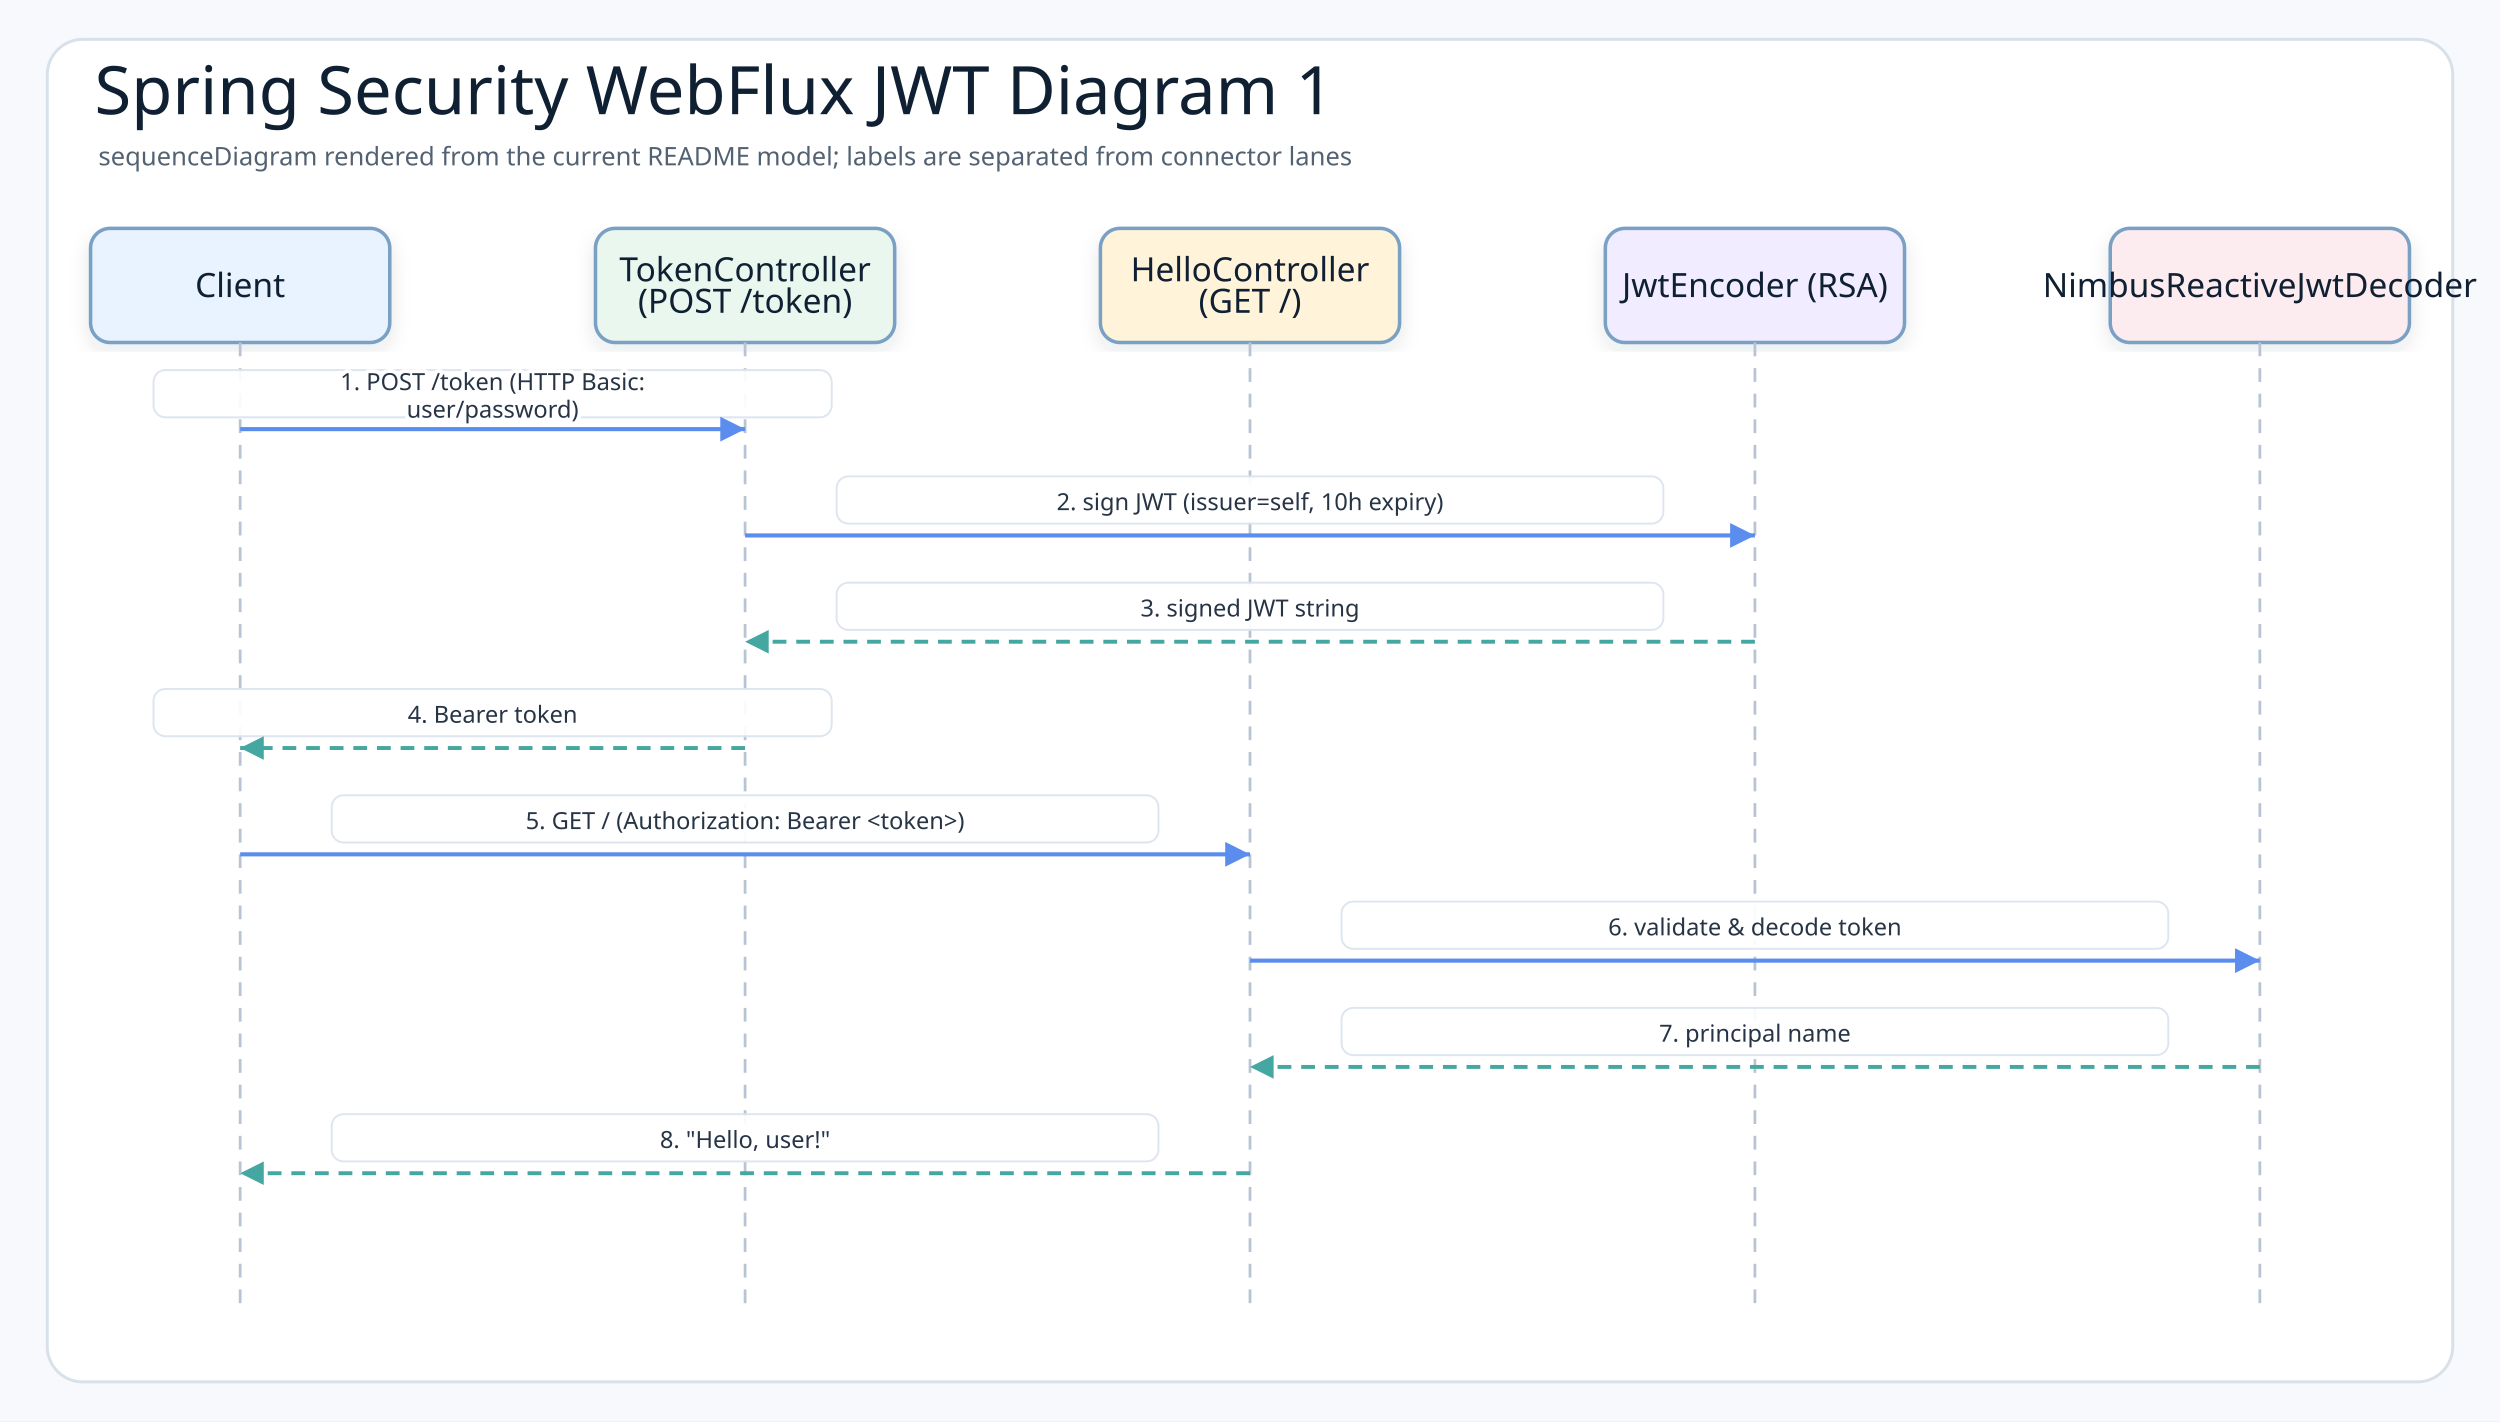
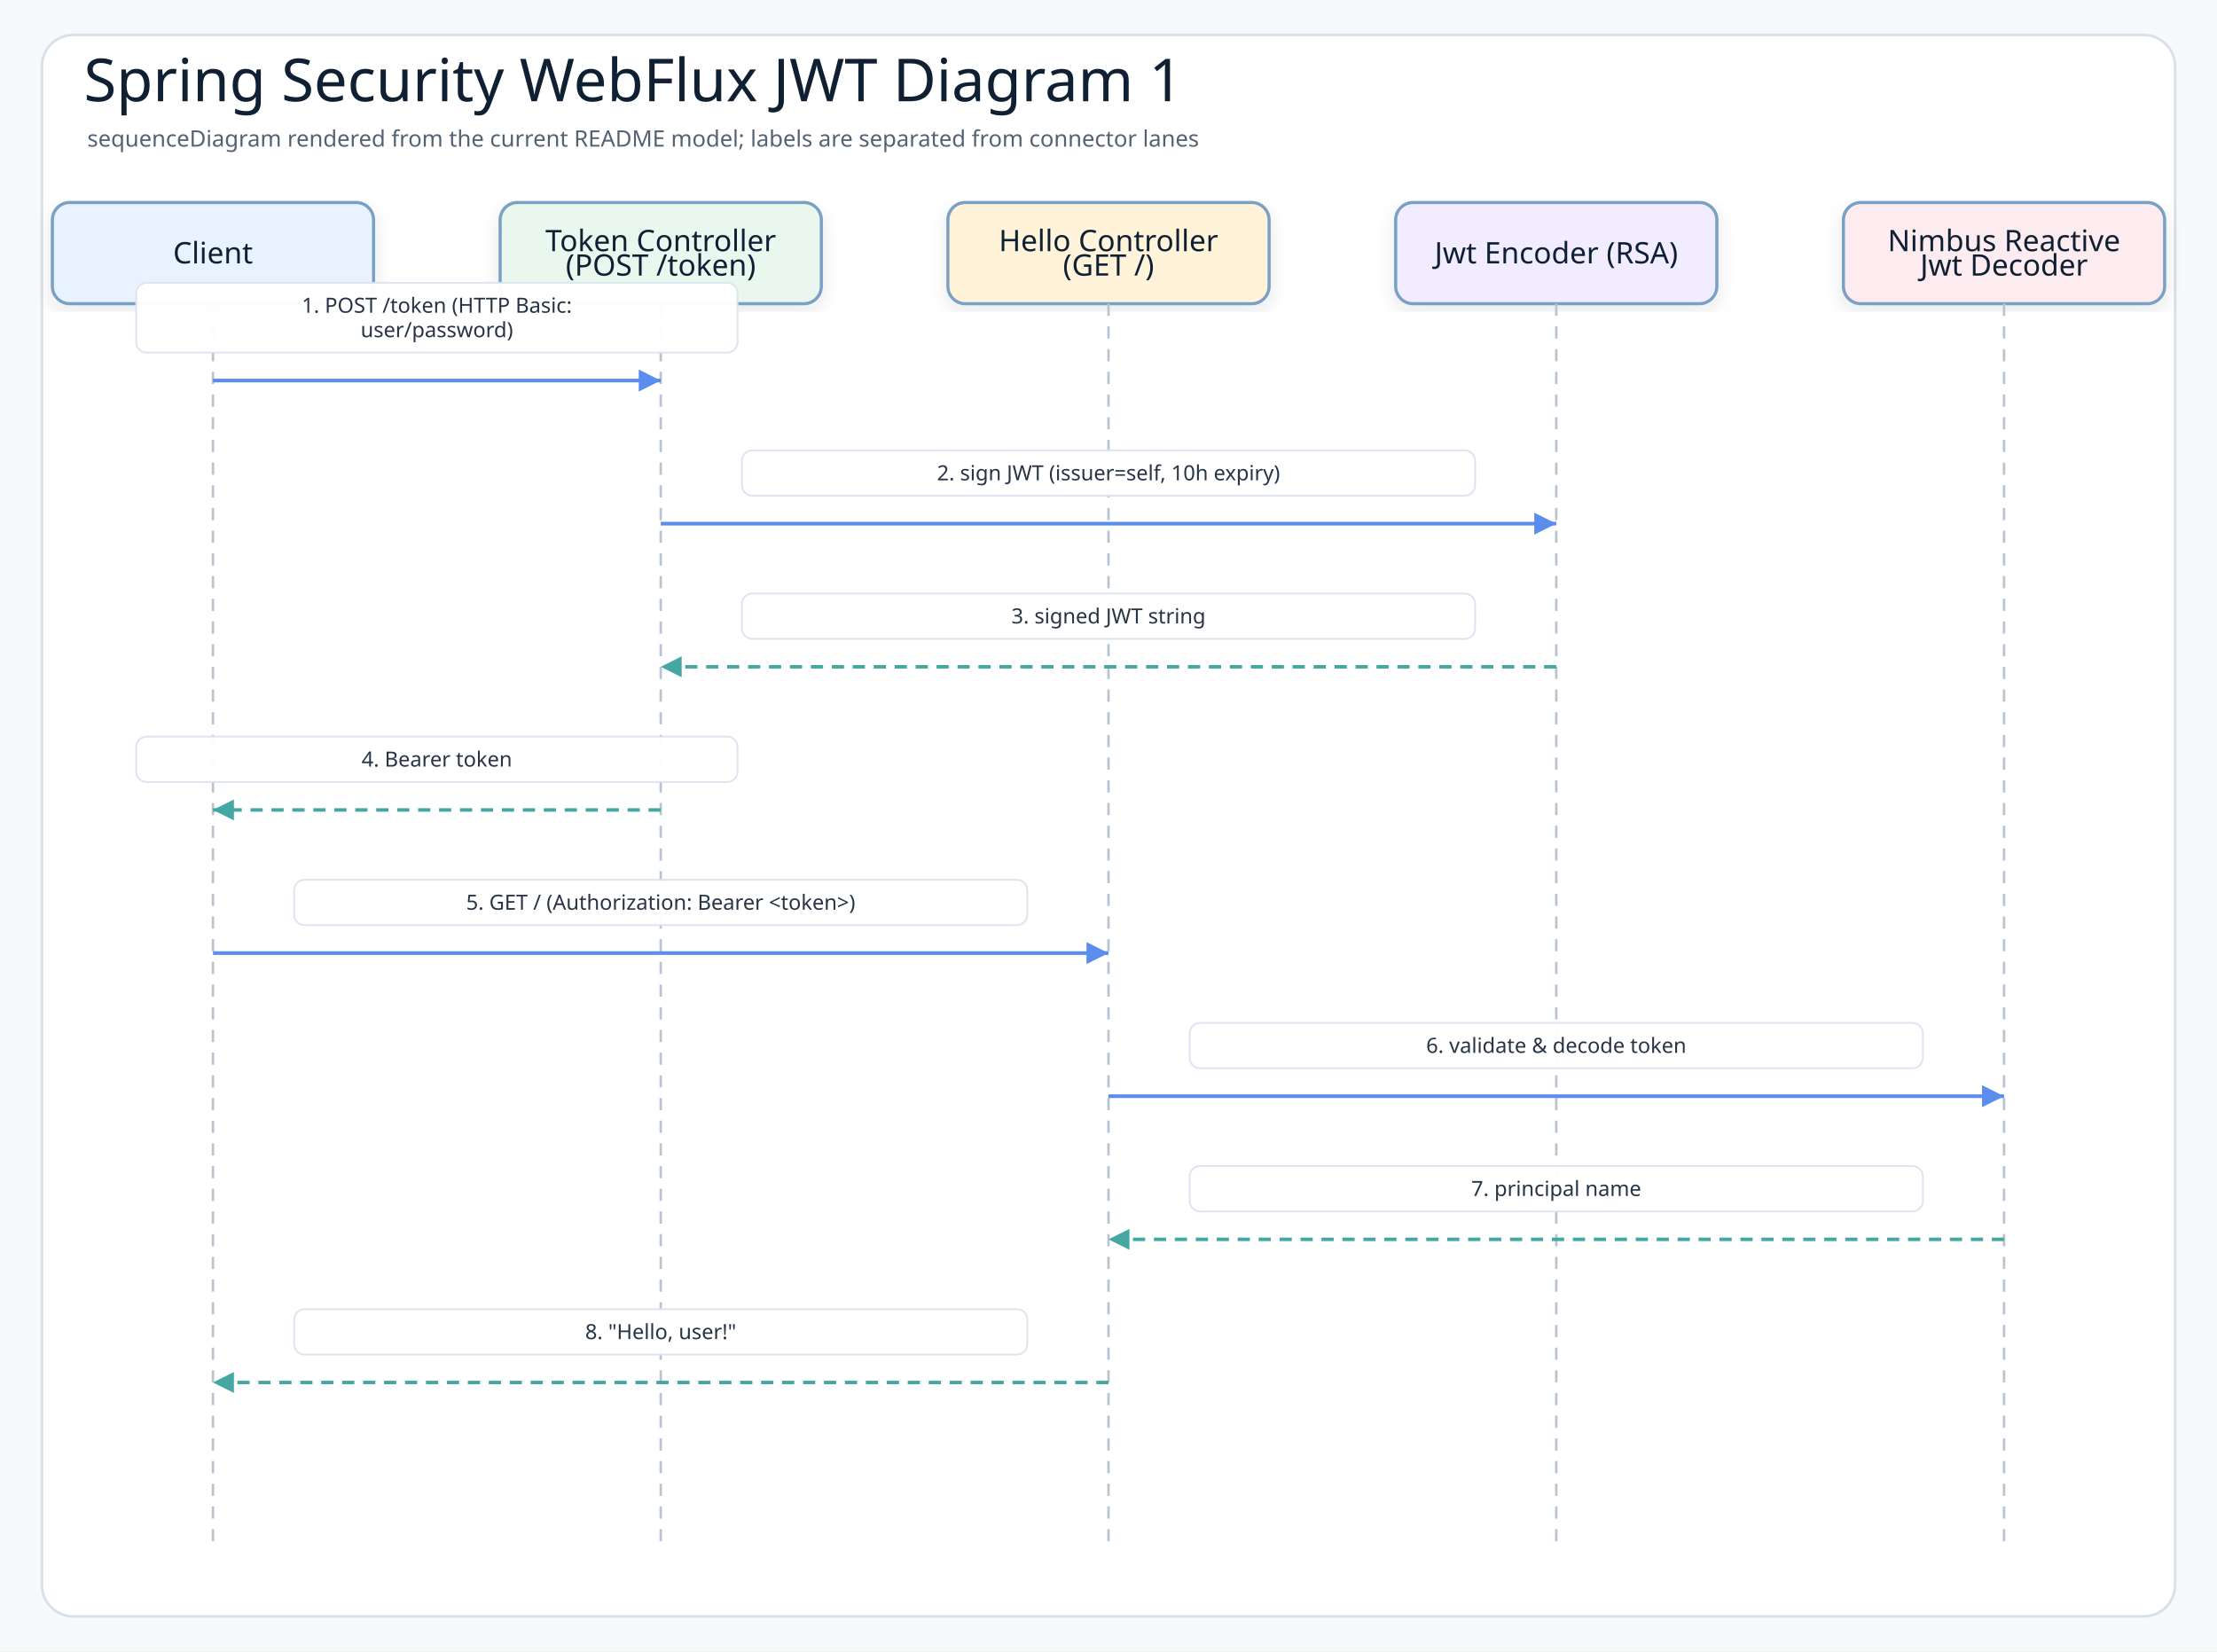
- <svg xmlns="http://www.w3.org/2000/svg" width="1270" height="722" viewBox="0 0 1270 722" role="img" aria-label="Spring Security WebFlux JWT Diagram 1">
+ <svg xmlns="http://www.w3.org/2000/svg" width="1270" height="946" viewBox="0 0 1270 946" role="img" aria-label="Spring Security WebFlux JWT Diagram 1">
  <defs>
    <filter id="shadow" x="-8%" y="-8%" width="116%" height="116%">
      <feDropShadow dx="0" dy="4" stdDeviation="5" flood-color="#1f2937" flood-opacity="0.10" />
    </filter>
    <marker id="arrowBlue" markerWidth="8" markerHeight="8" refX="7" refY="4" orient="auto" markerUnits="strokeWidth">
      <path d="M1 1 L7 4 L1 7 Z" fill="#5b8def" />
    </marker>
    <marker id="arrowTeal" markerWidth="8" markerHeight="8" refX="7" refY="4" orient="auto" markerUnits="strokeWidth">
      <path d="M1 1 L7 4 L1 7 Z" fill="#45a7a1" />
    </marker>
    <style>
    .canvas{fill:#f7f9fc}
    .frame{fill:#ffffff;stroke:#d8e0ea;stroke-width:1.5}
    .title{font-family:"Architects Daughter";font-size:34px;fill:#102033}
    .subtitle{font-family:"Comic Mono";font-size:13px;fill:#536273}
    .actor{font-family:"Architects Daughter";font-size:17px;fill:#102033}
    .detail{font-family:"Comic Mono";font-size:11px;fill:#536273}
    .message{font-family:"Comic Mono";font-size:12px;fill:#263445;paint-order:stroke;stroke:#ffffff;stroke-width:4px;stroke-linejoin:round}
    .branch{font-family:"Architects Daughter";font-size:15px;fill:#1f3b57}
    .lifeline{stroke:#b8c4d3;stroke-width:1.4;stroke-dasharray:7 6}
    .call{stroke:#5b8def;stroke-width:2.1;fill:none;marker-end:url(#arrowBlue)}
    .return{stroke:#45a7a1;stroke-width:2;stroke-dasharray:7 5;fill:none;marker-end:url(#arrowTeal)}
    .box{stroke-width:1.8;filter:url(#shadow)}
  </style>
  </defs>
-   <rect class="canvas" width="1270" height="722" />
-   <rect class="frame" x="24" y="20" width="1222" height="682" rx="18" />
+   <rect class="canvas" width="1270" height="946" />
+   <rect class="frame" x="24" y="20" width="1222" height="906" rx="18" />
  <text class="title" x="48" y="58">Spring Security WebFlux JWT Diagram 1</text>
  <text class="subtitle" x="50" y="84">sequenceDiagram rendered from the current README model; labels are separated from connector lanes</text>
-   <rect class="box" x="46" y="116" width="152" height="58" rx="10" fill="#e8f3ff" stroke="#7aa0c4" />
+   <rect class="box" x="30" y="116" width="184" height="58" rx="10" fill="#e8f3ff" stroke="#7aa0c4" />
  <text class="actor" x="122" y="145" text-anchor="middle" dominant-baseline="middle">Client</text>
-   <line class="lifeline" x1="122" y1="174" x2="122" y2="664" />
-   <rect class="box" x="302.5" y="116" width="152" height="58" rx="10" fill="#eaf7ef" stroke="#7aa0c4" />
-   <text class="actor" x="378.5" y="137" text-anchor="middle" dominant-baseline="middle">TokenController</text>
-   <text class="actor" x="378.5" y="153" text-anchor="middle" dominant-baseline="middle">(POST /token)</text>
-   <line class="lifeline" x1="378.5" y1="174" x2="378.5" y2="664" />
-   <rect class="box" x="559" y="116" width="152" height="58" rx="10" fill="#fff3d9" stroke="#7aa0c4" />
-   <text class="actor" x="635" y="137" text-anchor="middle" dominant-baseline="middle">HelloController</text>
-   <text class="actor" x="635" y="153" text-anchor="middle" dominant-baseline="middle">(GET /)</text>
-   <line class="lifeline" x1="635" y1="174" x2="635" y2="664" />
-   <rect class="box" x="815.5" y="116" width="152" height="58" rx="10" fill="#f1ecff" stroke="#7aa0c4" />
-   <text class="actor" x="891.5" y="145" text-anchor="middle" dominant-baseline="middle">JwtEncoder (RSA)</text>
-   <line class="lifeline" x1="891.5" y1="174" x2="891.5" y2="664" />
-   <rect class="box" x="1072" y="116" width="152" height="58" rx="10" fill="#fdecef" stroke="#7aa0c4" />
-   <text class="actor" x="1148" y="145" text-anchor="middle" dominant-baseline="middle">NimbusReactiveJwtDecoder</text>
-   <line class="lifeline" x1="1148" y1="174" x2="1148" y2="664" />
-   <rect x="78" y="188" width="344.5" height="24" rx="6" fill="#ffffff" opacity="0.92" stroke="#dbe3ee" />
-   <text class="message" x="250.25" y="194" text-anchor="middle" dominant-baseline="middle">1. POST /token (HTTP Basic:</text>
-   <text class="message" x="250.25" y="208" text-anchor="middle" dominant-baseline="middle">user/password)</text>
+   <line class="lifeline" x1="122" y1="174" x2="122" y2="888" />
+   <rect class="box" x="286.5" y="116" width="184" height="58" rx="10" fill="#eaf7ef" stroke="#7aa0c4" />
+   <text class="actor" x="378.5" y="138" text-anchor="middle" dominant-baseline="middle">Token Controller</text>
+   <text class="actor" x="378.5" y="152" text-anchor="middle" dominant-baseline="middle">(POST /token)</text>
+   <line class="lifeline" x1="378.5" y1="174" x2="378.5" y2="888" />
+   <rect class="box" x="543" y="116" width="184" height="58" rx="10" fill="#fff3d9" stroke="#7aa0c4" />
+   <text class="actor" x="635" y="138" text-anchor="middle" dominant-baseline="middle">Hello Controller</text>
+   <text class="actor" x="635" y="152" text-anchor="middle" dominant-baseline="middle">(GET /)</text>
+   <line class="lifeline" x1="635" y1="174" x2="635" y2="888" />
+   <rect class="box" x="799.5" y="116" width="184" height="58" rx="10" fill="#f1ecff" stroke="#7aa0c4" />
+   <text class="actor" x="891.5" y="145" text-anchor="middle" dominant-baseline="middle">Jwt Encoder (RSA)</text>
+   <line class="lifeline" x1="891.5" y1="174" x2="891.5" y2="888" />
+   <rect class="box" x="1056" y="116" width="184" height="58" rx="10" fill="#fdecef" stroke="#7aa0c4" />
+   <text class="actor" x="1148" y="138" text-anchor="middle" dominant-baseline="middle">Nimbus Reactive</text>
+   <text class="actor" x="1148" y="152" text-anchor="middle" dominant-baseline="middle">Jwt Decoder</text>
+   <line class="lifeline" x1="1148" y1="174" x2="1148" y2="888" />
+   <rect x="78" y="162" width="344.5" height="40" rx="6" fill="#ffffff" opacity="0.95" stroke="#dbe3ee" />
+   <text class="message" x="250.25" y="175" text-anchor="middle" dominant-baseline="middle">1. POST /token (HTTP Basic:</text>
+   <text class="message" x="250.25" y="189" text-anchor="middle" dominant-baseline="middle">user/password)</text>
  <path class="call" d="M122 218 L378.5 218" />
-   <rect x="425" y="242" width="420" height="24" rx="6" fill="#ffffff" opacity="0.92" stroke="#dbe3ee" />
-   <text class="message" x="635" y="255" text-anchor="middle" dominant-baseline="middle">2. sign JWT (issuer=self, 10h expiry)</text>
-   <path class="call" d="M378.5 272 L891.5 272" />
-   <rect x="425" y="296" width="420" height="24" rx="6" fill="#ffffff" opacity="0.92" stroke="#dbe3ee" />
-   <text class="message" x="635" y="309" text-anchor="middle" dominant-baseline="middle">3. signed JWT string</text>
-   <path class="return" d="M891.5 326 L378.5 326" />
-   <rect x="78" y="350" width="344.5" height="24" rx="6" fill="#ffffff" opacity="0.92" stroke="#dbe3ee" />
-   <text class="message" x="250.25" y="363" text-anchor="middle" dominant-baseline="middle">4. Bearer token</text>
-   <path class="return" d="M378.5 380 L122 380" />
-   <rect x="168.5" y="404" width="420" height="24" rx="6" fill="#ffffff" opacity="0.92" stroke="#dbe3ee" />
-   <text class="message" x="378.5" y="417" text-anchor="middle" dominant-baseline="middle">5. GET / (Authorization: Bearer &lt;token&gt;)</text>
-   <path class="call" d="M122 434 L635 434" />
-   <rect x="681.5" y="458" width="420" height="24" rx="6" fill="#ffffff" opacity="0.92" stroke="#dbe3ee" />
-   <text class="message" x="891.5" y="471" text-anchor="middle" dominant-baseline="middle">6. validate &amp; decode token</text>
-   <path class="call" d="M635 488 L1148 488" />
-   <rect x="681.5" y="512" width="420" height="24" rx="6" fill="#ffffff" opacity="0.92" stroke="#dbe3ee" />
-   <text class="message" x="891.5" y="525" text-anchor="middle" dominant-baseline="middle">7. principal name</text>
-   <path class="return" d="M1148 542 L635 542" />
-   <rect x="168.5" y="566" width="420" height="24" rx="6" fill="#ffffff" opacity="0.92" stroke="#dbe3ee" />
-   <text class="message" x="378.5" y="579" text-anchor="middle" dominant-baseline="middle">8. "Hello, user!"</text>
-   <path class="return" d="M635 596 L122 596" />
+   <rect x="425" y="258" width="420" height="26" rx="6" fill="#ffffff" opacity="0.95" stroke="#dbe3ee" />
+   <text class="message" x="635" y="271" text-anchor="middle" dominant-baseline="middle">2. sign JWT (issuer=self, 10h expiry)</text>
+   <path class="call" d="M378.5 300 L891.5 300" />
+   <rect x="425" y="340" width="420" height="26" rx="6" fill="#ffffff" opacity="0.95" stroke="#dbe3ee" />
+   <text class="message" x="635" y="353" text-anchor="middle" dominant-baseline="middle">3. signed JWT string</text>
+   <path class="return" d="M891.5 382 L378.5 382" />
+   <rect x="78" y="422" width="344.5" height="26" rx="6" fill="#ffffff" opacity="0.95" stroke="#dbe3ee" />
+   <text class="message" x="250.25" y="435" text-anchor="middle" dominant-baseline="middle">4. Bearer token</text>
+   <path class="return" d="M378.5 464 L122 464" />
+   <rect x="168.5" y="504" width="420" height="26" rx="6" fill="#ffffff" opacity="0.95" stroke="#dbe3ee" />
+   <text class="message" x="378.5" y="517" text-anchor="middle" dominant-baseline="middle">5. GET / (Authorization: Bearer &lt;token&gt;)</text>
+   <path class="call" d="M122 546 L635 546" />
+   <rect x="681.5" y="586" width="420" height="26" rx="6" fill="#ffffff" opacity="0.95" stroke="#dbe3ee" />
+   <text class="message" x="891.5" y="599" text-anchor="middle" dominant-baseline="middle">6. validate &amp; decode token</text>
+   <path class="call" d="M635 628 L1148 628" />
+   <rect x="681.5" y="668" width="420" height="26" rx="6" fill="#ffffff" opacity="0.95" stroke="#dbe3ee" />
+   <text class="message" x="891.5" y="681" text-anchor="middle" dominant-baseline="middle">7. principal name</text>
+   <path class="return" d="M1148 710 L635 710" />
+   <rect x="168.5" y="750" width="420" height="26" rx="6" fill="#ffffff" opacity="0.95" stroke="#dbe3ee" />
+   <text class="message" x="378.5" y="763" text-anchor="middle" dominant-baseline="middle">8. "Hello, user!"</text>
+   <path class="return" d="M635 792 L122 792" />
</svg>
